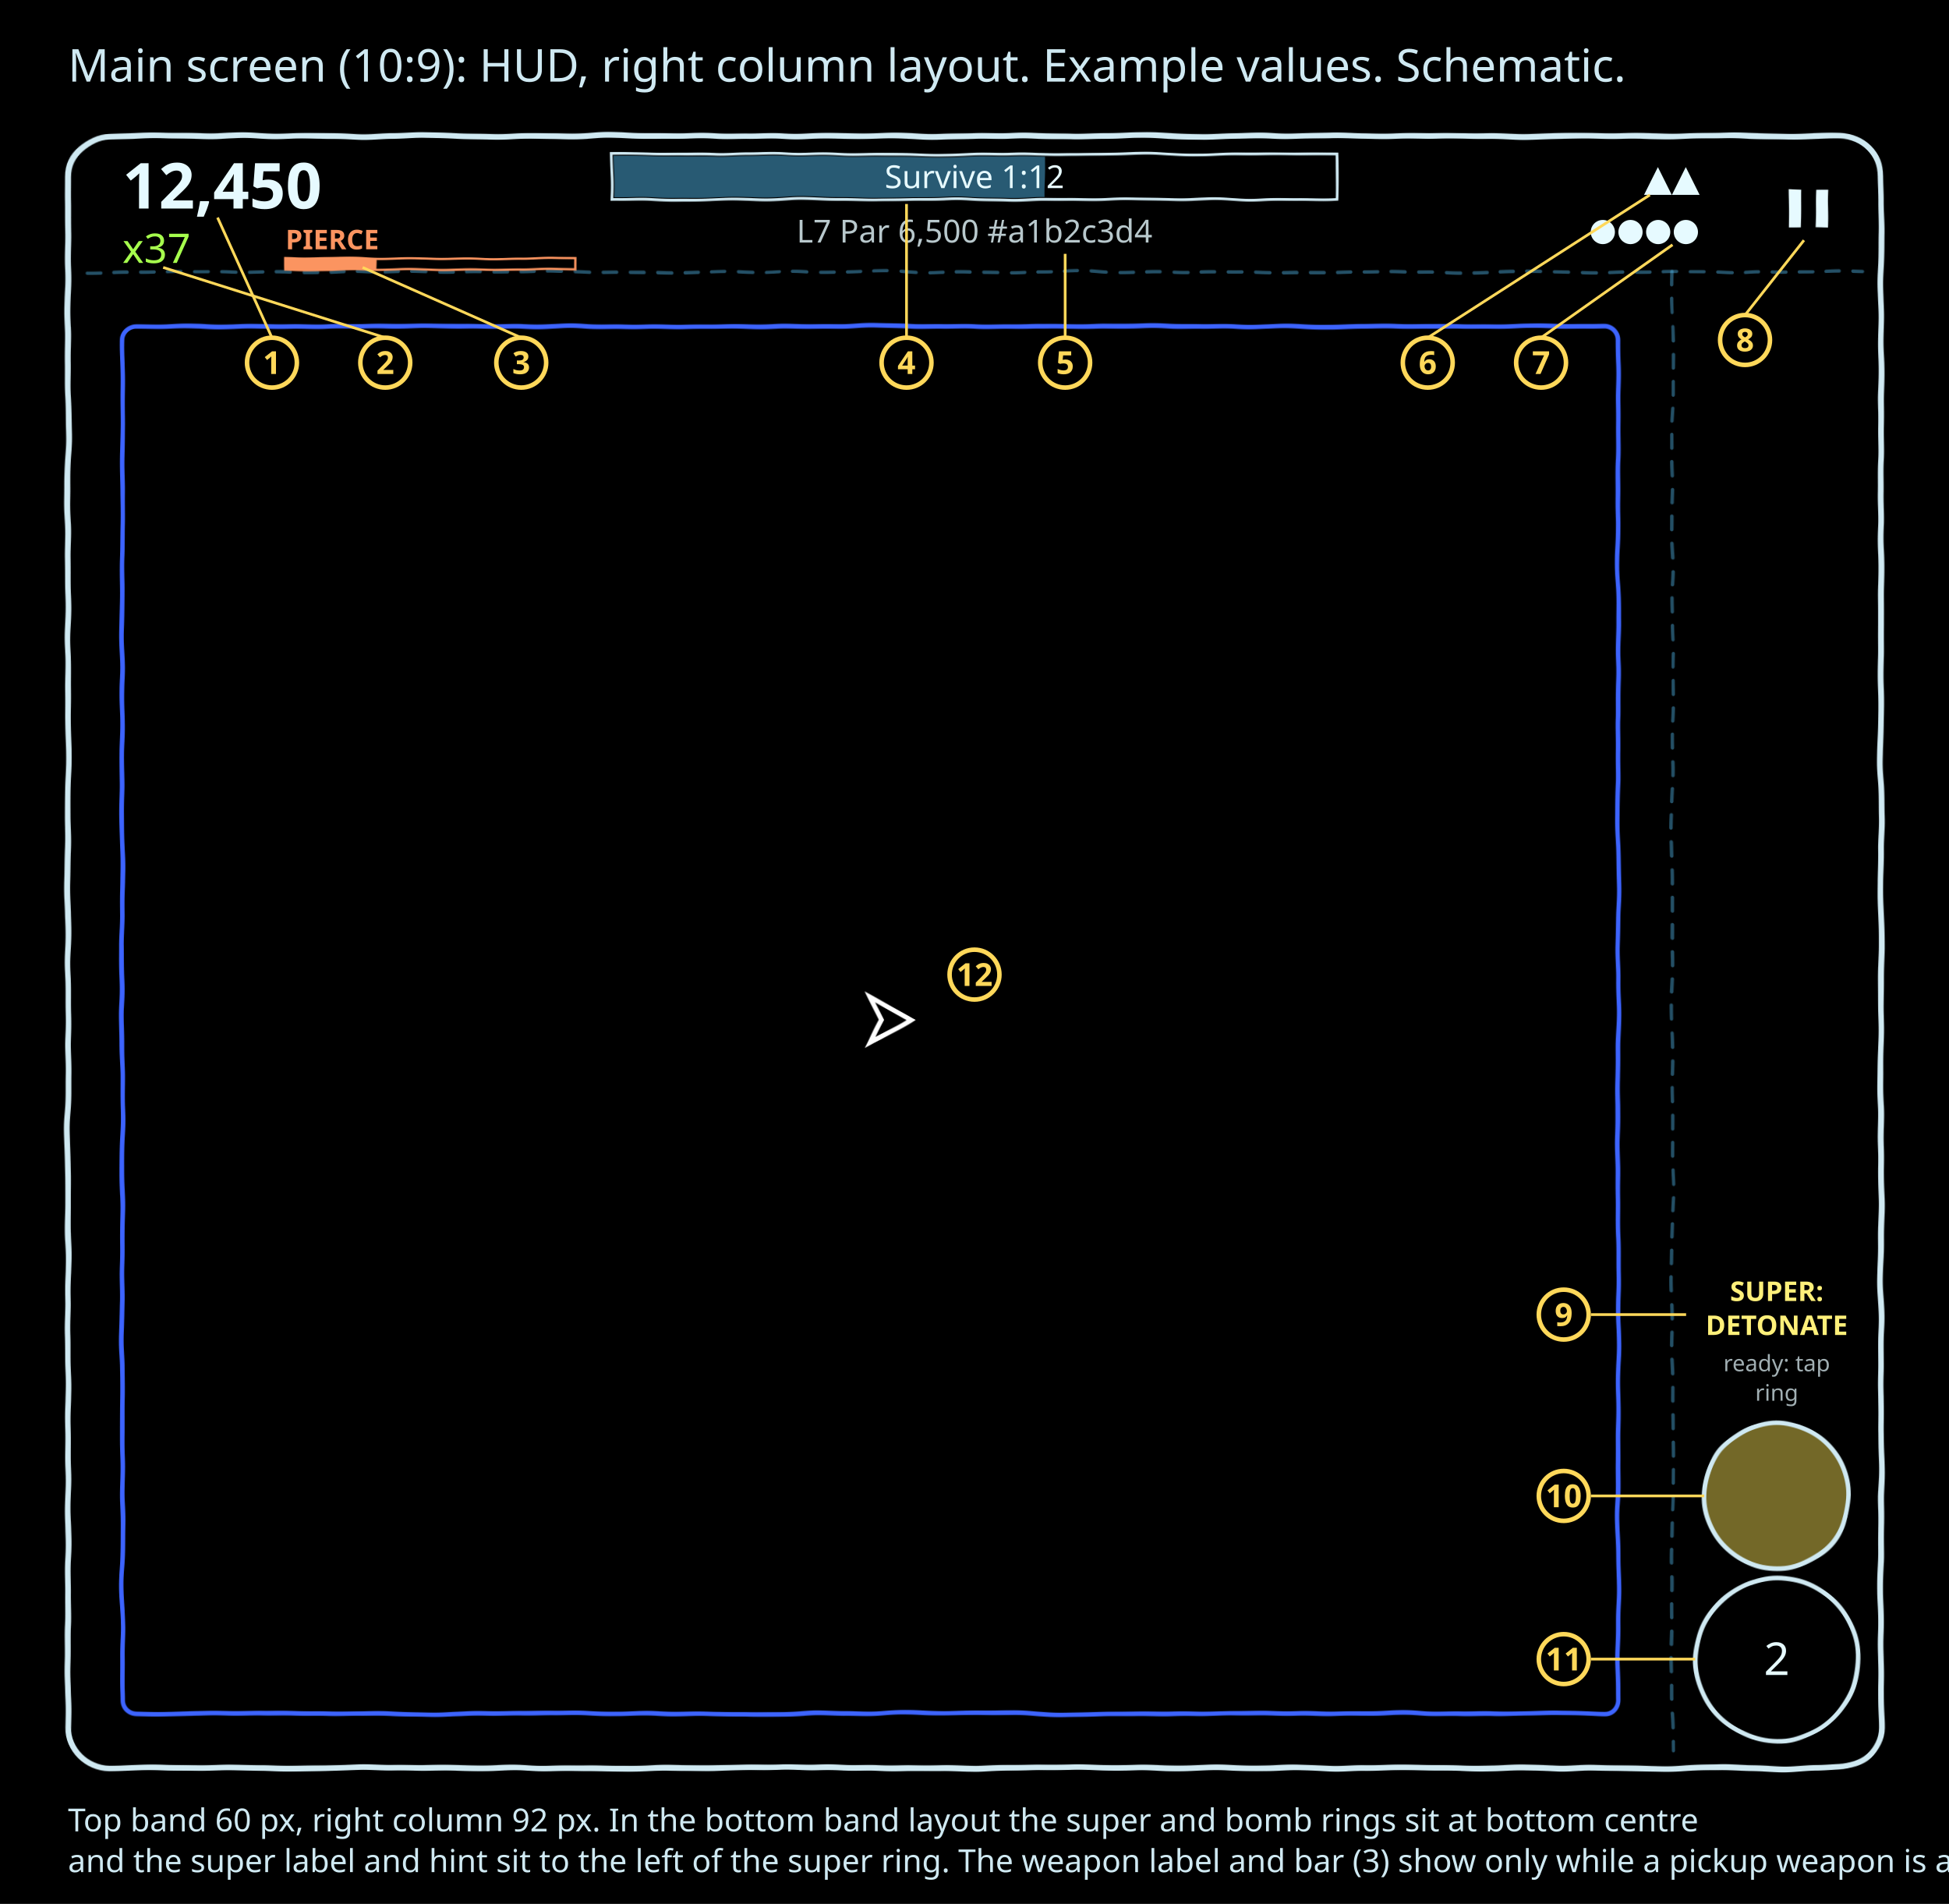
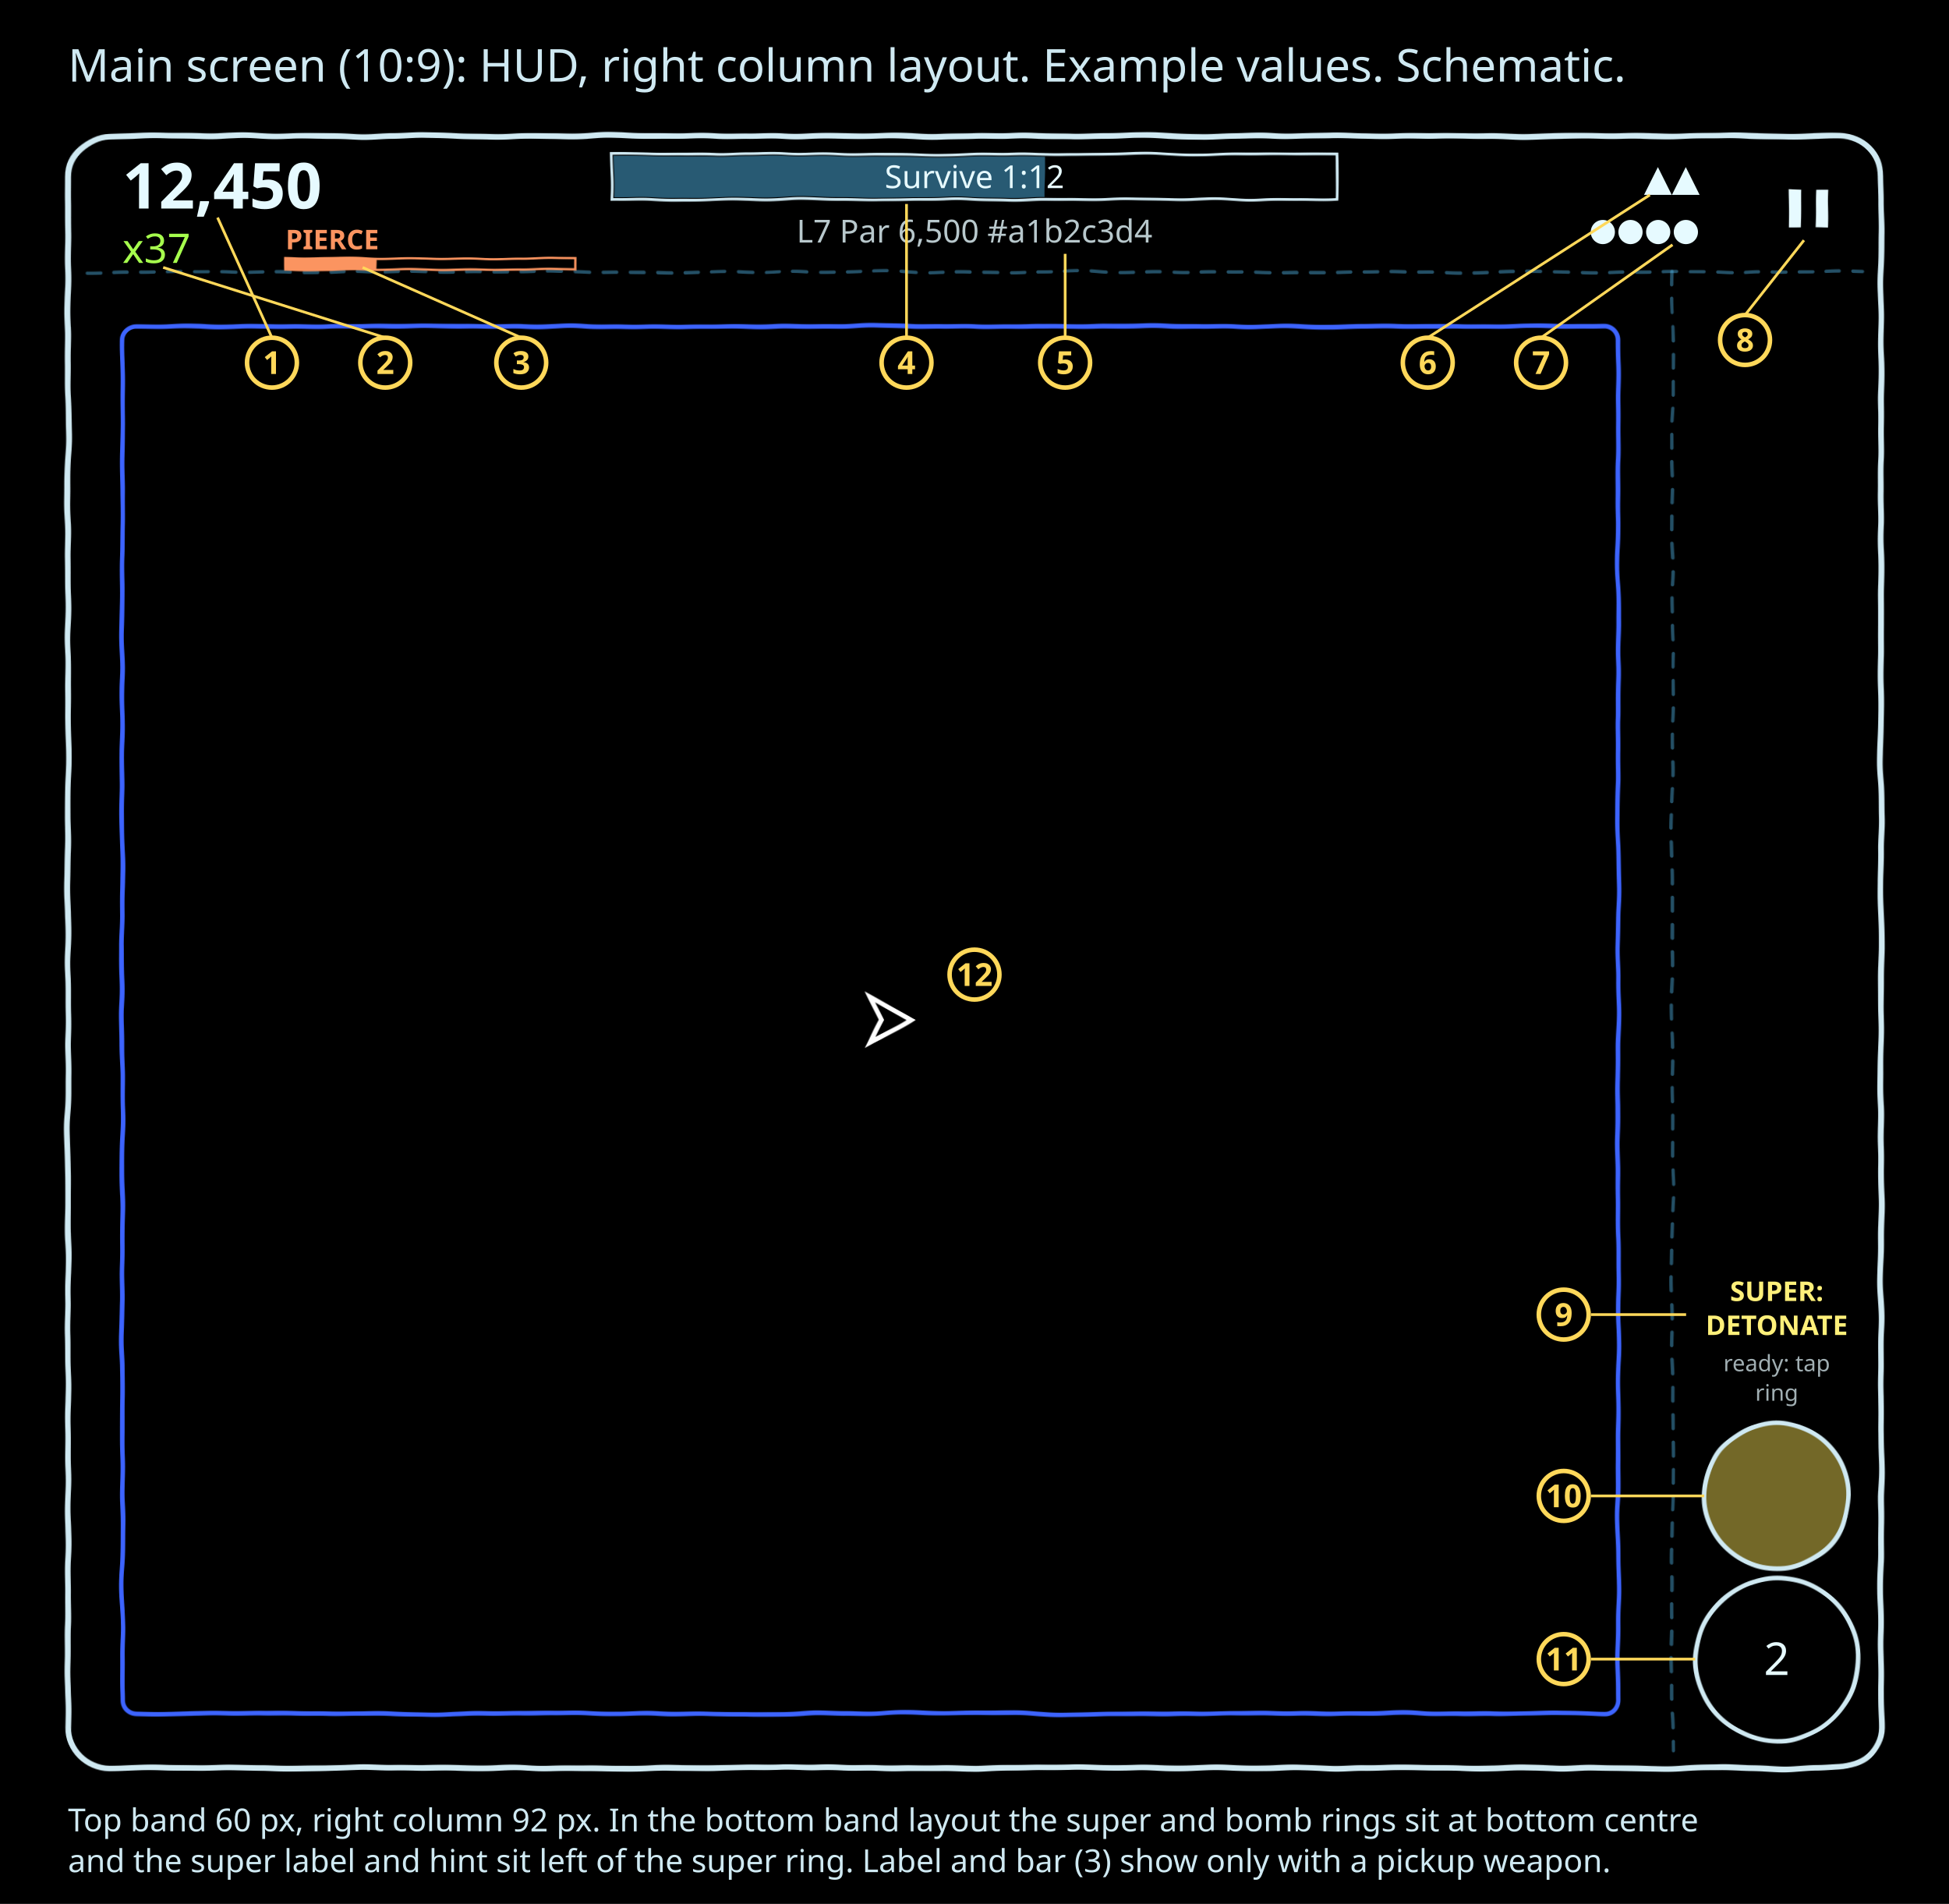
<svg xmlns="http://www.w3.org/2000/svg" viewBox="0 0 860 840" width="860" height="840" font-family="sans-serif">
  <defs>
    <filter id="rough" x="-5%" y="-5%" width="110%" height="110%">
      <feTurbulence type="fractalNoise" baseFrequency="0.035" numOctaves="2" seed="9" result="n" />
      <feDisplacementMap in="SourceGraphic" in2="n" scale="2" />
    </filter>
  </defs>
  <rect width="860" height="840" fill="#000" />
  <text x="30" y="36" fill="#cfe9f2" font-size="20">Main screen (10:9): HUD, right column layout. Example values. Schematic.</text>
  <g transform="translate(30,60)">
    <g filter="url(#rough)" stroke-linecap="round">
      <rect x="0" y="0" width="800" height="720" rx="18" fill="none" stroke="#cfe9f2" stroke-width="2.5" />
      <line x1="8" y1="60" x2="792" y2="60" stroke="#5ac8ff" stroke-opacity="0.4" stroke-width="1.5" stroke-dasharray="6 6" />
      <line x1="708" y1="60" x2="708" y2="712" stroke="#5ac8ff" stroke-opacity="0.4" stroke-width="1.5" stroke-dasharray="6 6" />
      <rect x="24" y="84" width="660" height="612" rx="6" fill="none" stroke="#3d64ff" stroke-width="2" />
      <path d="M372 390 L354 400 L359 390 L354 380 Z" fill="none" stroke="#ffffff" stroke-width="2" />
      <rect x="240" y="8" width="320" height="20" fill="none" stroke="#cfe9f2" stroke-width="1.2" />
      <rect x="241" y="9" width="190" height="18" fill="#5ac8ff" fill-opacity="0.45" stroke="none" />
      <rect x="96" y="54" width="128" height="5" fill="none" stroke="#fb9460" stroke-width="1" />
      <rect x="96" y="54" width="40" height="5" fill="#fb9460" stroke="none" />
      <circle cx="754" cy="600" r="32" fill="#ffe75a" fill-opacity="0.45" stroke="#cfe9f2" stroke-width="2" />
      <circle cx="754" cy="672" r="36" fill="none" stroke="#cfe9f2" stroke-width="2" />
      <rect x="759.4" y="23.6" width="5.3" height="16.8" fill="#e6faff" />
      <rect x="771.3" y="23.6" width="5.3" height="16.8" fill="#e6faff" />
    </g>
    <text x="24" y="32" fill="#e6faff" font-size="28" font-weight="600">12,450</text>
    <text x="24" y="56" fill="#a6ff4d" font-size="18">x37</text>
    <text x="96" y="50" fill="#fb9460" font-size="12" font-weight="600">PIERCE</text>
    <text x="400" y="23" fill="#e6faff" font-size="14" text-anchor="middle">Survive 1:12</text>
    <text x="400" y="47" fill="#e6faff" fill-opacity="0.8" font-size="14" text-anchor="middle">L7  Par 6,500  #a1b2c3d4</text>
    <text x="720" y="24" fill="#e6faff" font-size="16" text-anchor="end">▲▲</text>
    <text x="720" y="46" fill="#e6faff" font-size="14" text-anchor="end">●●●●</text>
    <text x="754" y="514" fill="#fff07a" font-size="12" font-weight="600" text-anchor="middle">SUPER:</text>
    <text x="754" y="529" fill="#fff07a" font-size="12" font-weight="600" text-anchor="middle">DETONATE</text>
    <text x="754" y="545" fill="#e6faff" fill-opacity="0.7" font-size="10" text-anchor="middle">ready: tap</text>
    <text x="754" y="558" fill="#e6faff" fill-opacity="0.7" font-size="10" text-anchor="middle">ring</text>
    <text x="754" y="679" fill="#e6faff" font-size="20" text-anchor="middle">2</text>
  </g>
  <g stroke="#ffd85a" stroke-width="1.2">
    <line x1="120" y1="149" x2="96" y2="96" />
    <line x1="170" y1="149" x2="72" y2="118" />
    <line x1="230" y1="149" x2="160" y2="118" />
    <line x1="400" y1="149" x2="400" y2="90" />
    <line x1="470" y1="149" x2="470" y2="112" />
    <line x1="630" y1="149" x2="728" y2="86" />
    <line x1="680" y1="149" x2="738" y2="108" />
    <line x1="770" y1="139" x2="796" y2="106" />
    <line x1="702" y1="580" x2="744" y2="580" />
    <line x1="702" y1="660" x2="752" y2="660" />
    <line x1="702" y1="732" x2="748" y2="732" />
  </g>
  <g font-size="14" font-weight="700" text-anchor="middle">
    <g transform="translate(120,160)">
      <circle r="11" fill="#000" stroke="#ffd85a" stroke-width="2" />
      <text y="5" fill="#ffd85a">1</text>
    </g>
    <g transform="translate(170,160)">
      <circle r="11" fill="#000" stroke="#ffd85a" stroke-width="2" />
      <text y="5" fill="#ffd85a">2</text>
    </g>
    <g transform="translate(230,160)">
      <circle r="11" fill="#000" stroke="#ffd85a" stroke-width="2" />
      <text y="5" fill="#ffd85a">3</text>
    </g>
    <g transform="translate(400,160)">
      <circle r="11" fill="#000" stroke="#ffd85a" stroke-width="2" />
      <text y="5" fill="#ffd85a">4</text>
    </g>
    <g transform="translate(470,160)">
      <circle r="11" fill="#000" stroke="#ffd85a" stroke-width="2" />
      <text y="5" fill="#ffd85a">5</text>
    </g>
    <g transform="translate(630,160)">
      <circle r="11" fill="#000" stroke="#ffd85a" stroke-width="2" />
      <text y="5" fill="#ffd85a">6</text>
    </g>
    <g transform="translate(680,160)">
      <circle r="11" fill="#000" stroke="#ffd85a" stroke-width="2" />
      <text y="5" fill="#ffd85a">7</text>
    </g>
    <g transform="translate(770,150)">
      <circle r="11" fill="#000" stroke="#ffd85a" stroke-width="2" />
      <text y="5" fill="#ffd85a">8</text>
    </g>
    <g transform="translate(690,580)">
      <circle r="11" fill="#000" stroke="#ffd85a" stroke-width="2" />
      <text y="5" fill="#ffd85a">9</text>
    </g>
    <g transform="translate(690,660)">
      <circle r="11" fill="#000" stroke="#ffd85a" stroke-width="2" />
      <text y="5" fill="#ffd85a">10</text>
    </g>
    <g transform="translate(690,732)">
      <circle r="11" fill="#000" stroke="#ffd85a" stroke-width="2" />
      <text y="5" fill="#ffd85a">11</text>
    </g>
    <g transform="translate(430,430)">
      <circle r="11" fill="#000" stroke="#ffd85a" stroke-width="2" />
      <text y="5" fill="#ffd85a">12</text>
    </g>
  </g>
  <text x="30" y="808" fill="#cfe9f2" font-size="14">Top band 60 px, right column 92 px. In the bottom band layout the super and bomb rings sit at bottom centre</text>
-   <text x="30" y="826" fill="#cfe9f2" font-size="14">and the super label and hint sit to the left of the super ring. The weapon label and bar (3) show only while a pickup weapon is active.</text>
+   <text x="30" y="826" fill="#cfe9f2" font-size="14">and the super label and hint sit left of the super ring. Label and bar (3) show only with a pickup weapon.</text>
</svg>
